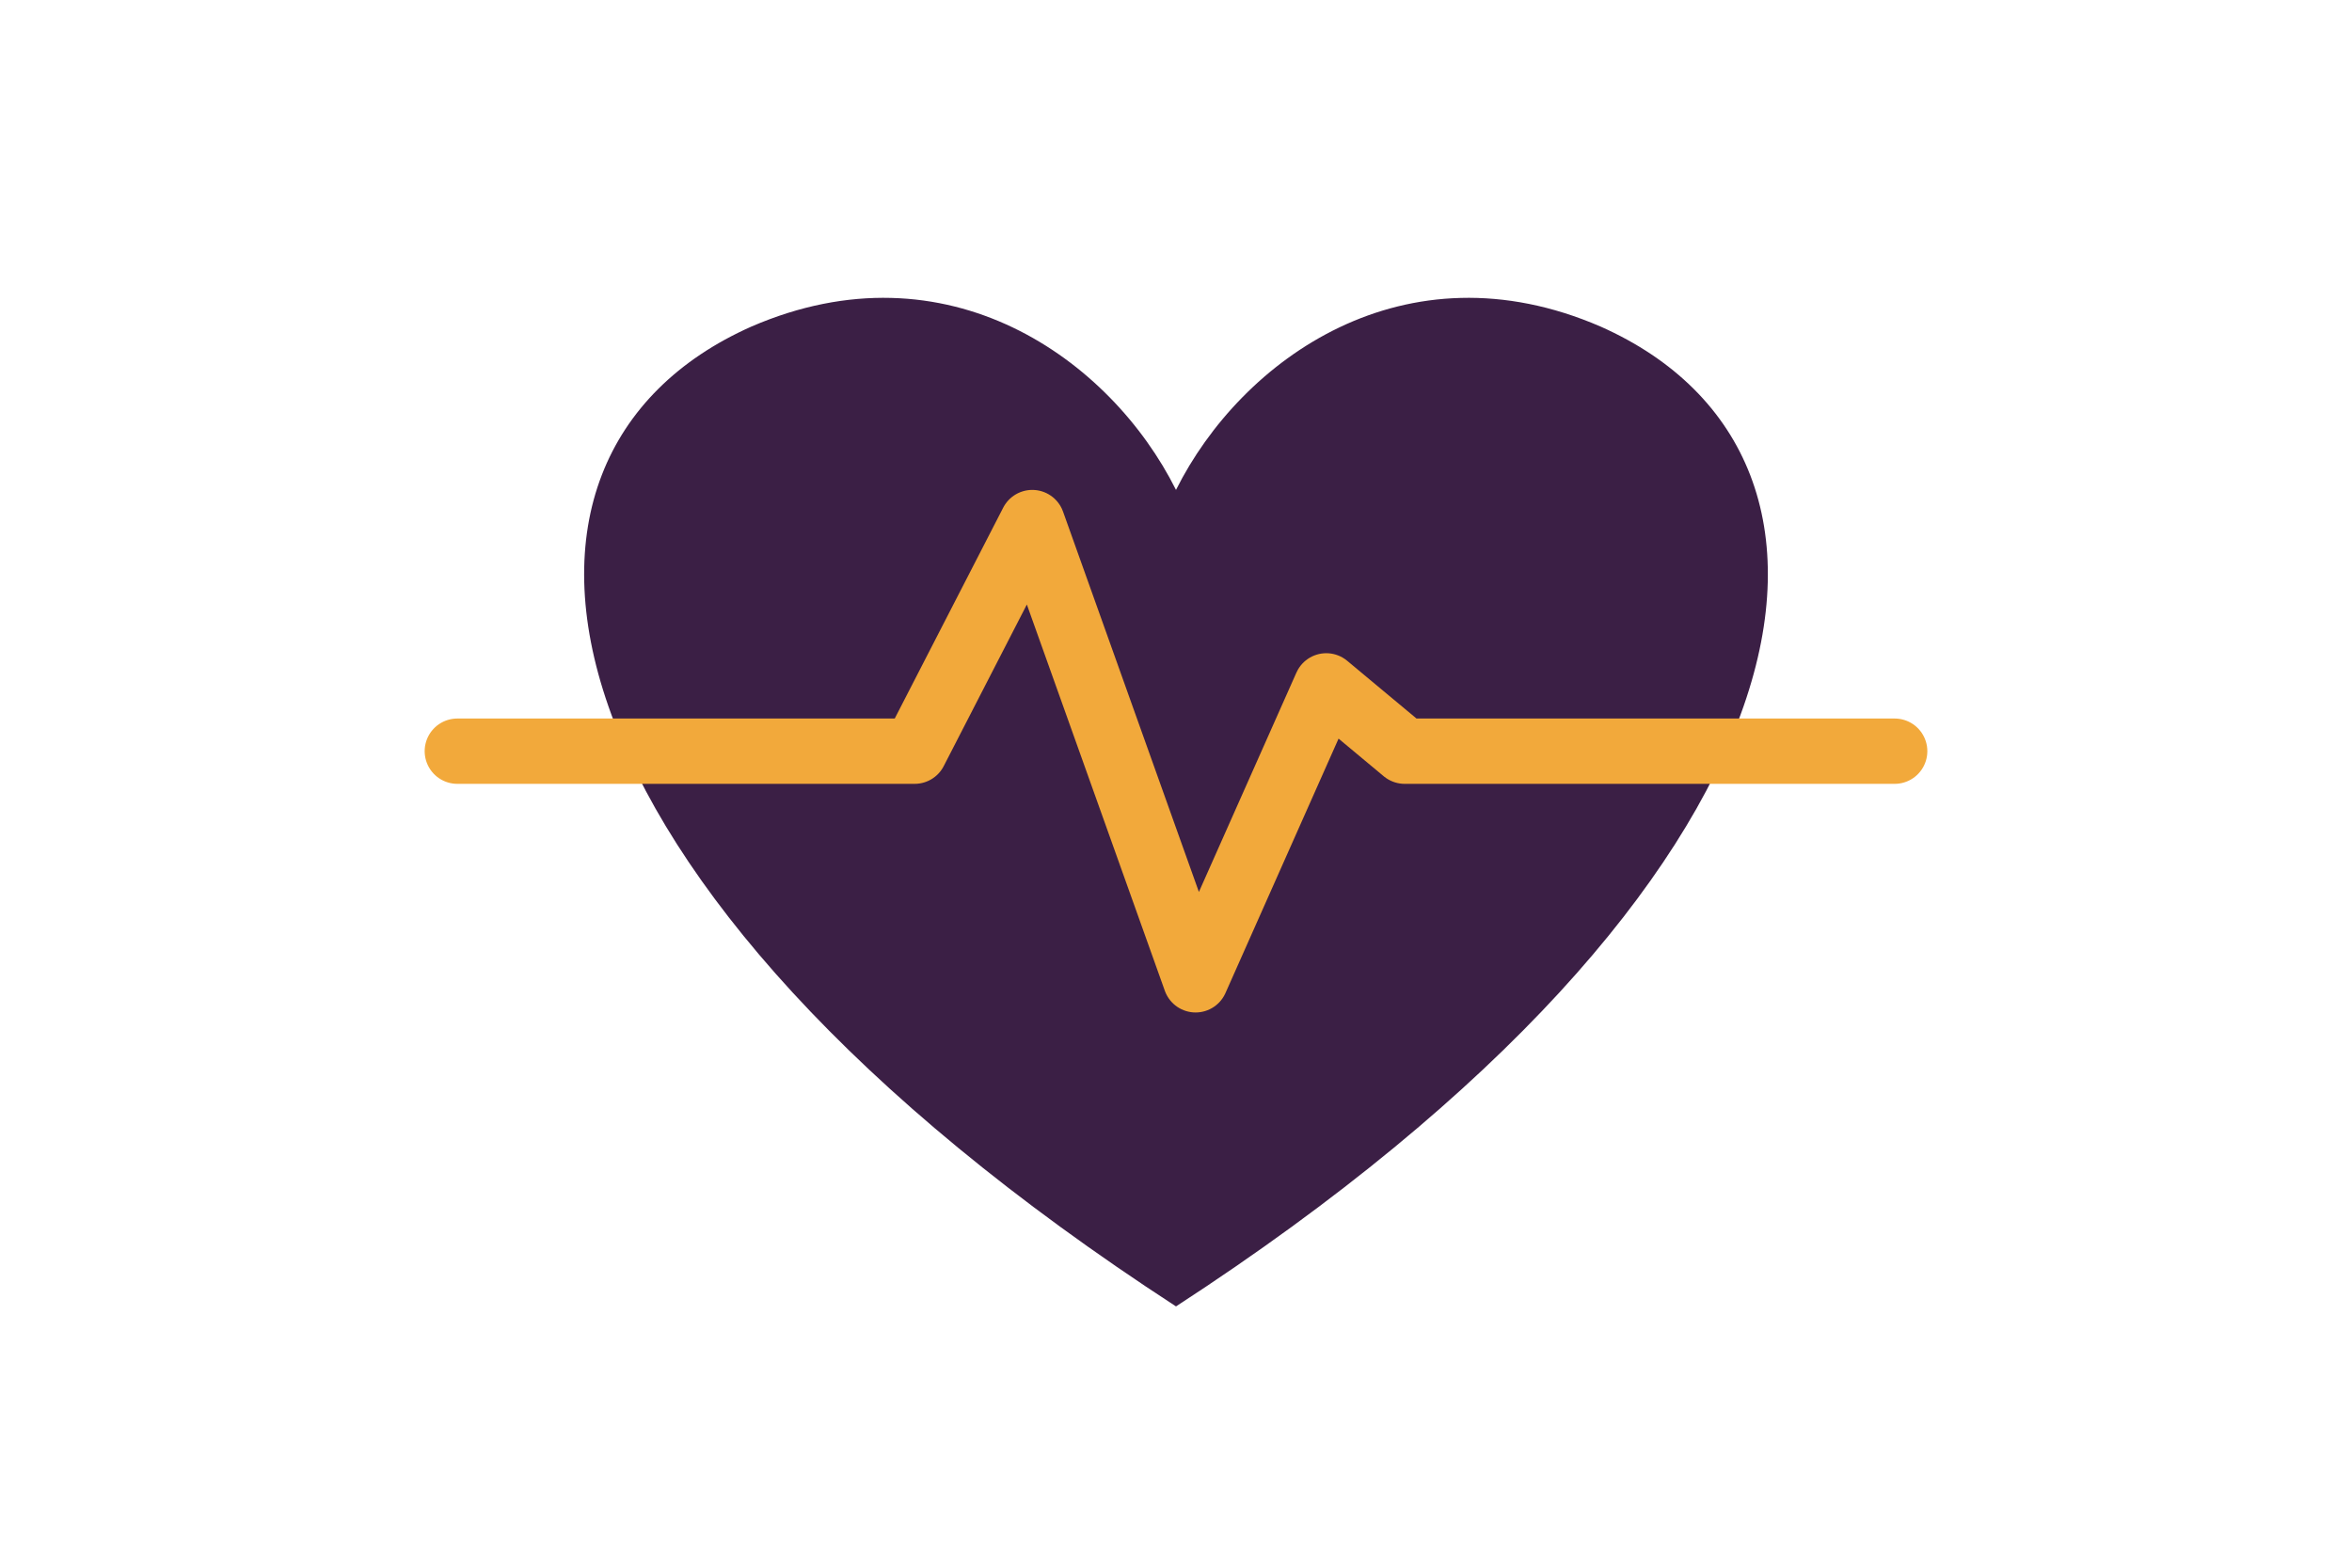
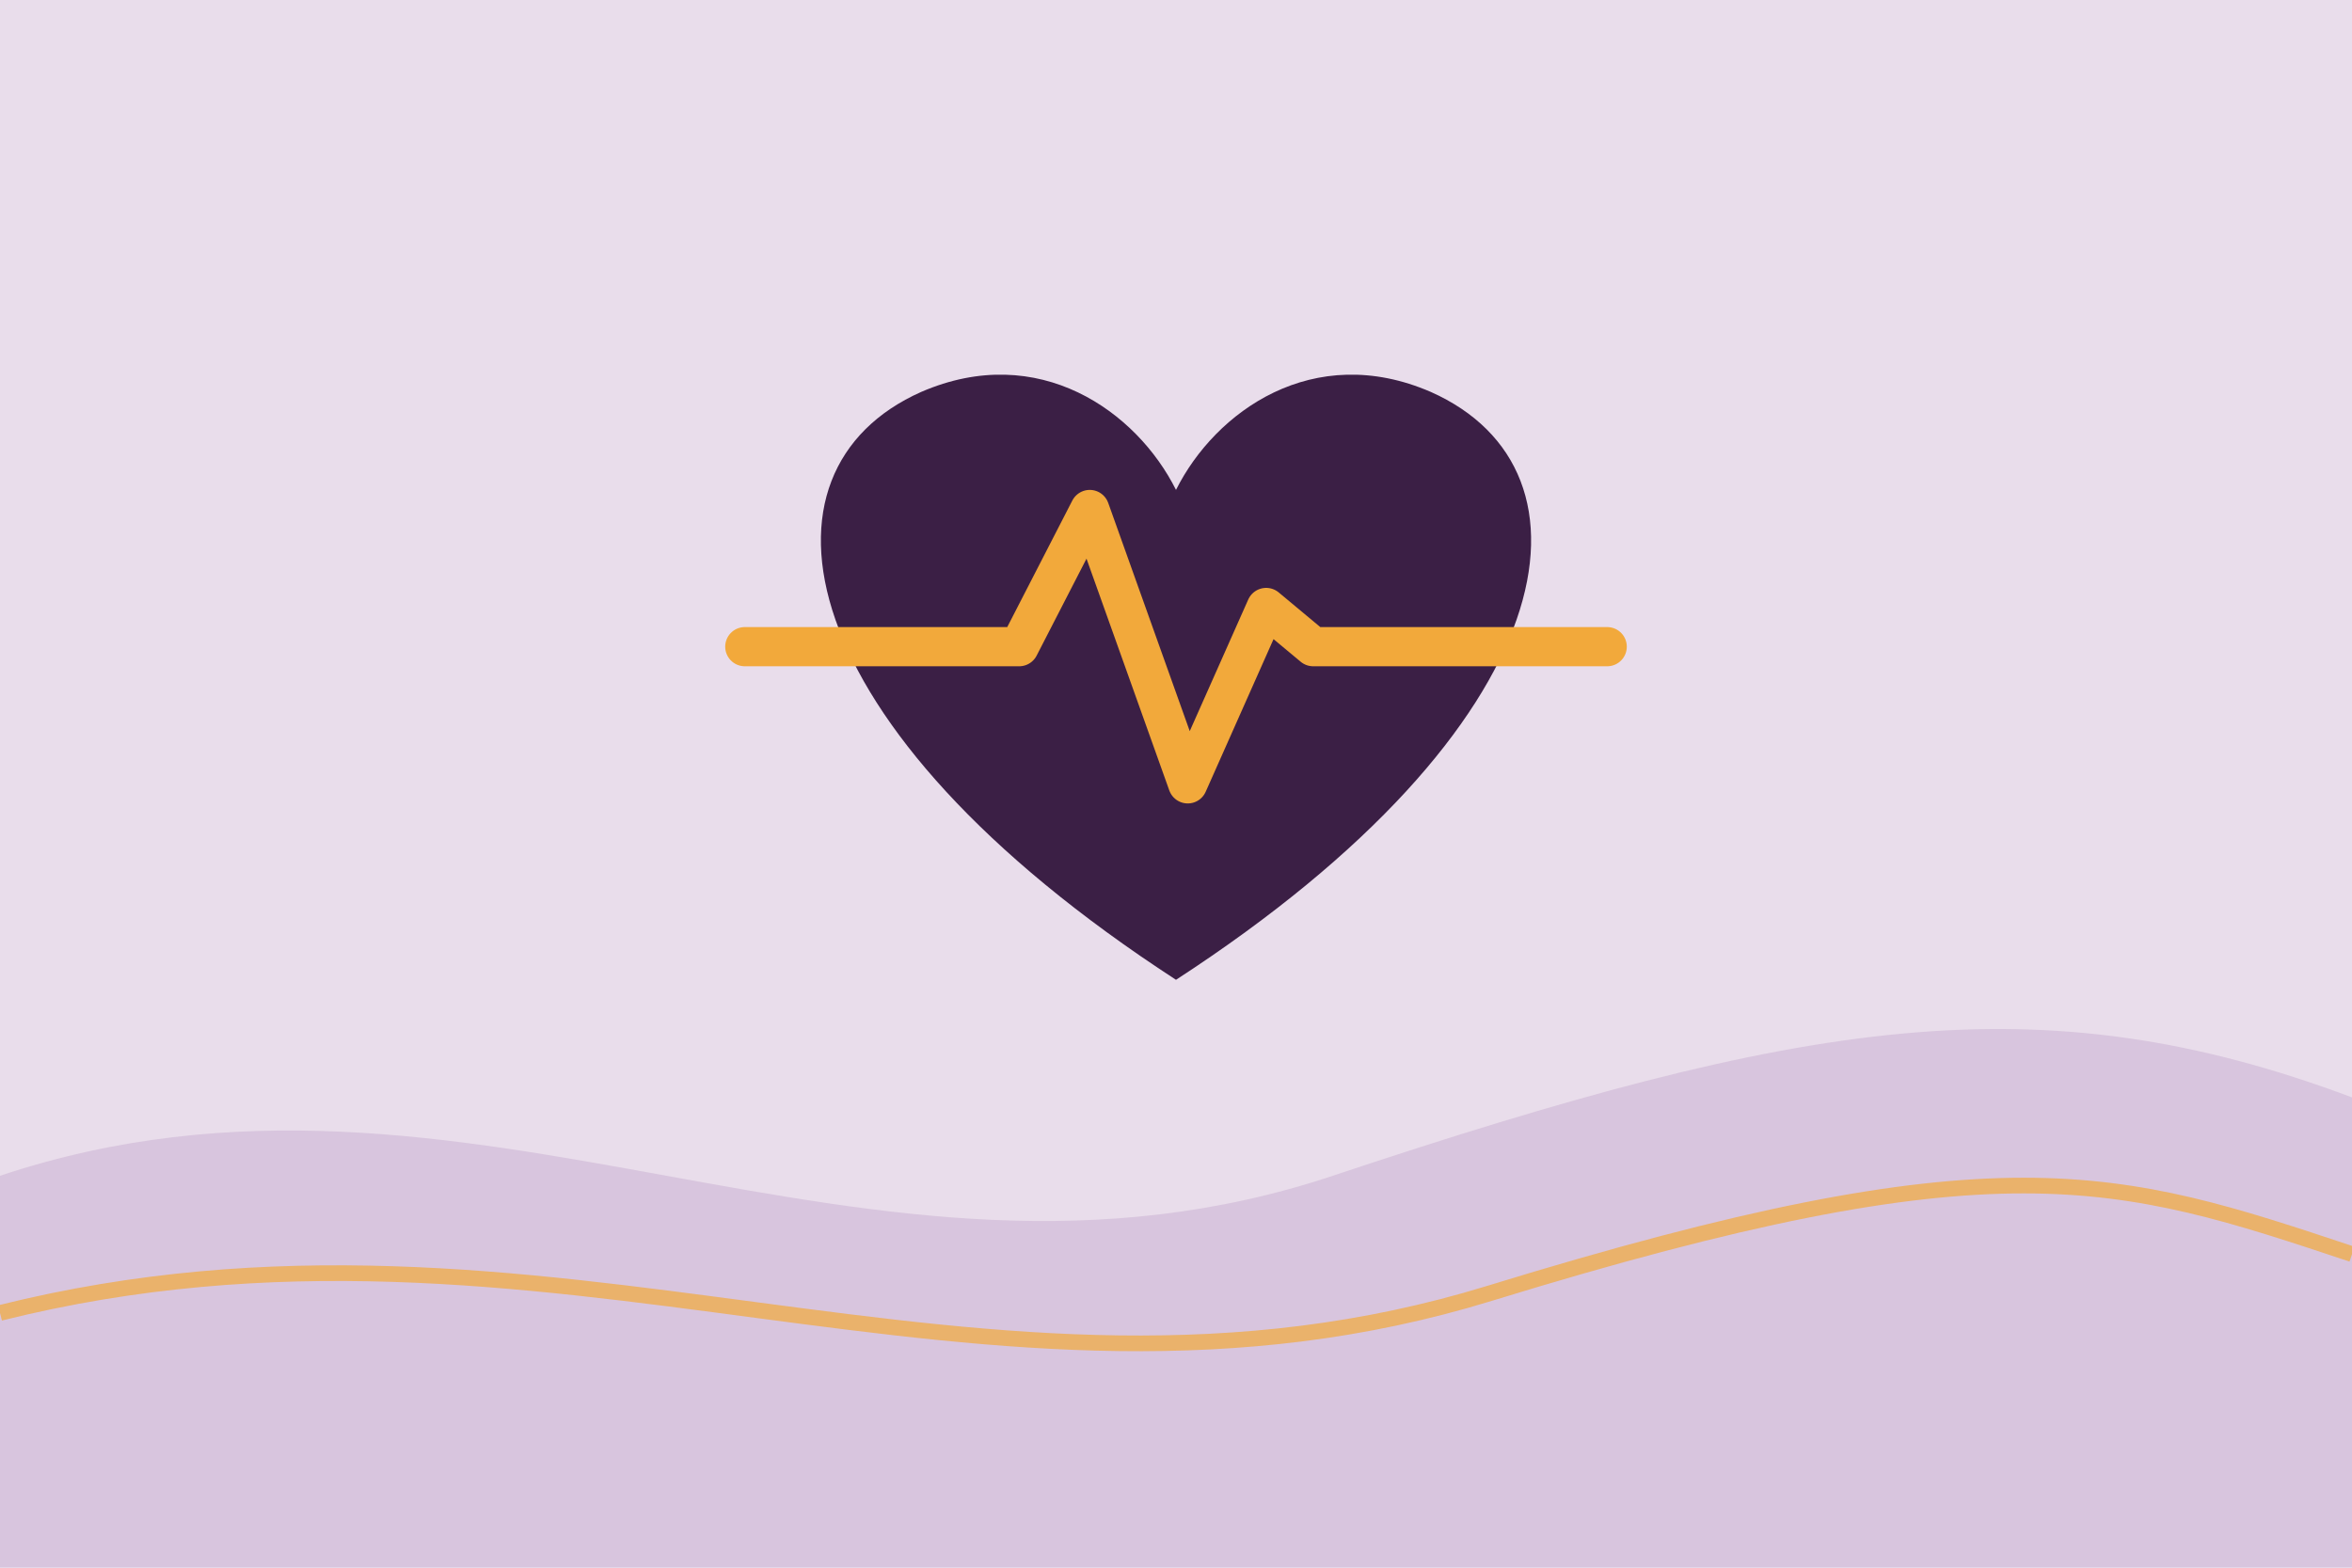
- <svg xmlns="http://www.w3.org/2000/svg" viewBox="120 50 360 240" role="img">
+ <svg xmlns="http://www.w3.org/2000/svg" viewBox="0 0 600 400" role="img">
+   <rect width="600" height="400" fill="#E9DDEB" />
+   <path d="M0 300 C120 260 220 340 340 300 S520 250 600 280 V400 H0Z" fill="#8A5A9E" opacity=".18" />
+   <path d="M0 335 C140 300 250 370 380 330 S540 300 600 320" fill="none" stroke="#F2A93B" stroke-width="4" opacity=".7" />
  <path d="M300 250 C200 185 190 120 235 100 C265 87 290 105 300 125 C310 105 335 87 365 100 C410 120 400 185 300 250Z" fill="#3B1F45" />
  <path d="M190 165h70l18-35 25 70 20-45 12 10h75" fill="none" stroke="#F2A93B" stroke-width="10" stroke-linejoin="round" stroke-linecap="round" />
</svg>
